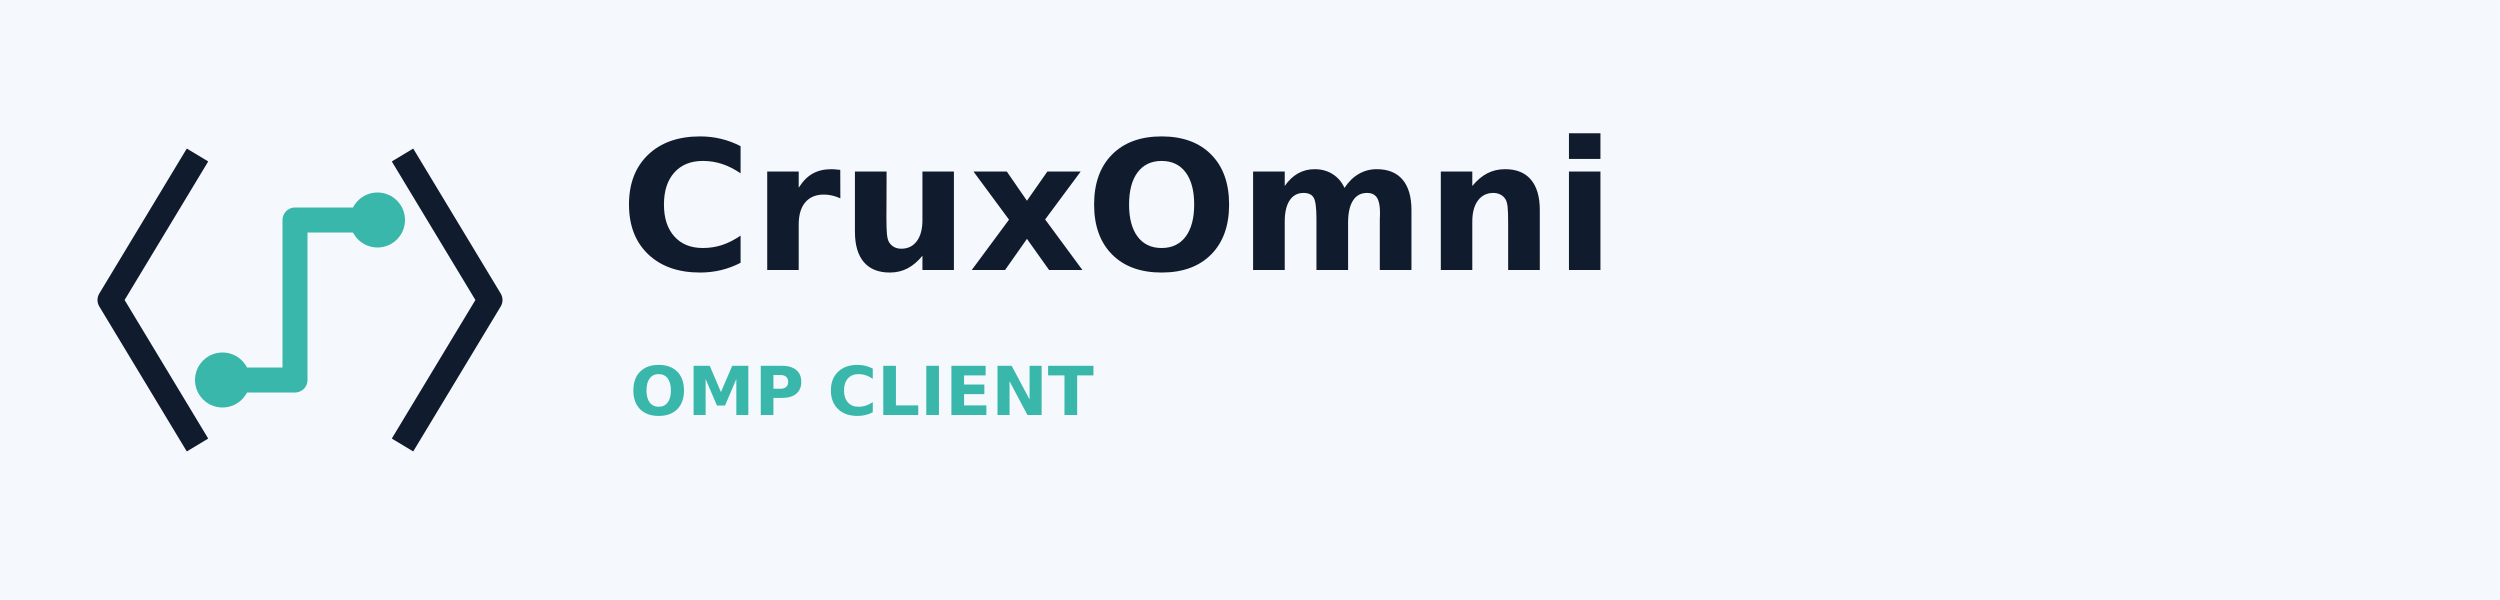
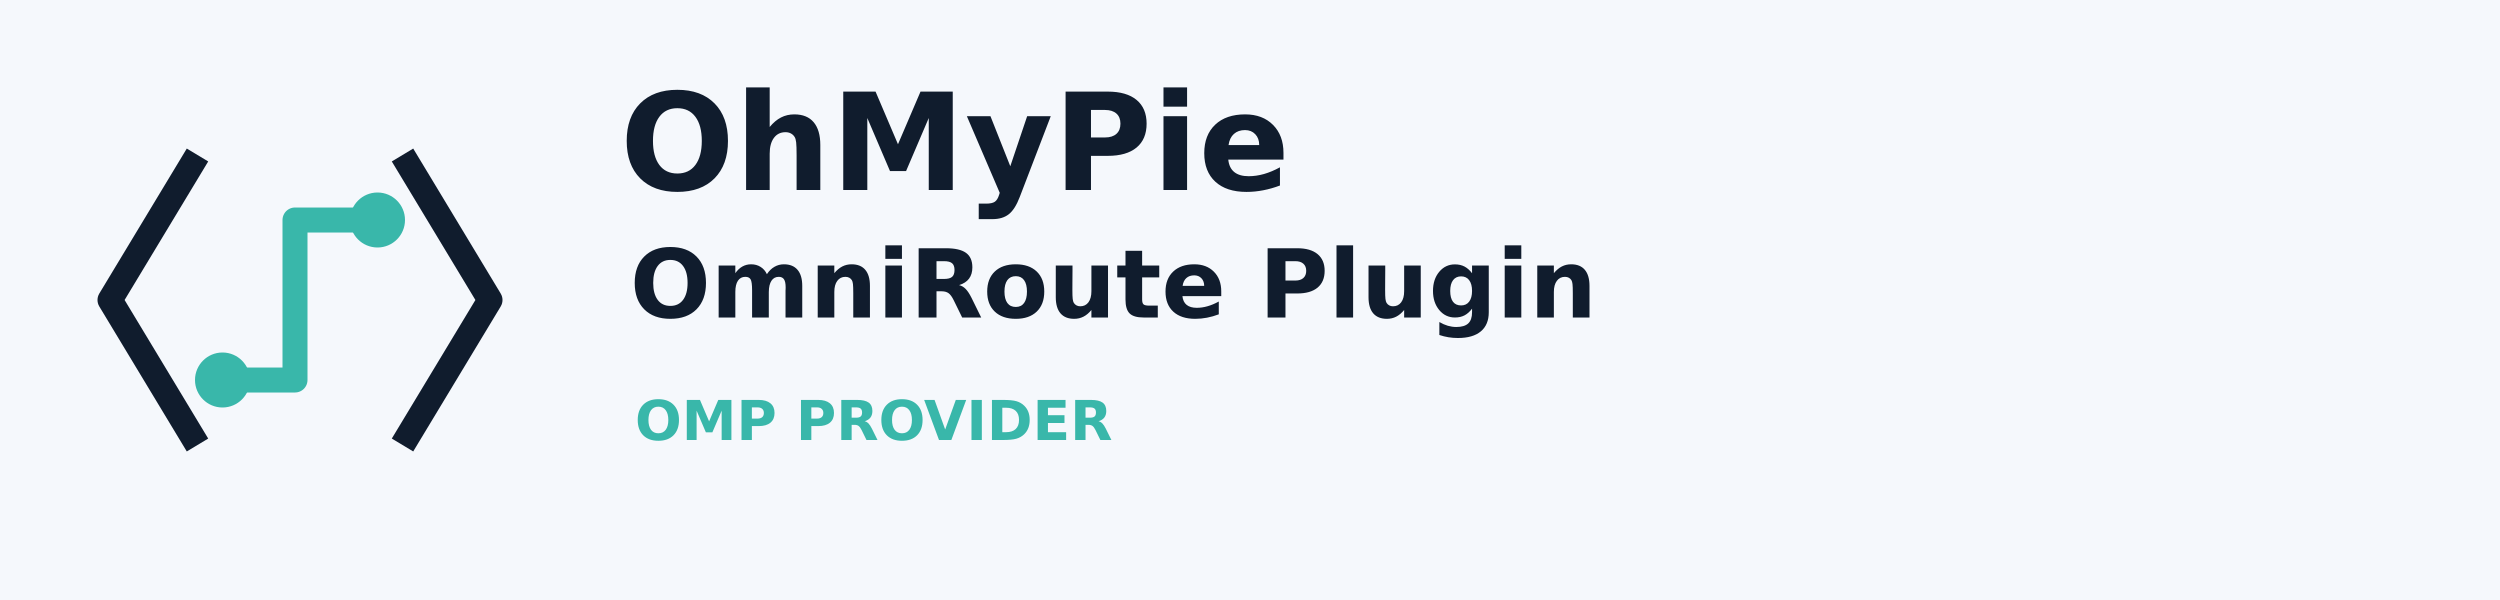
<svg xmlns="http://www.w3.org/2000/svg" width="1000" height="240" viewBox="0 0 1000 240" role="img" aria-labelledby="title description">
  <rect width="1000" height="240" fill="#f5f8fc" />
  <polyline points="79,62 44,120 79,178" fill="none" stroke="#101c2d" stroke-width="10" stroke-linejoin="round" />
  <polyline points="161,62 196,120 161,178" fill="none" stroke="#101c2d" stroke-width="10" stroke-linejoin="round" />
  <polyline points="89,152 118,152 118,88 151,88" fill="none" stroke="#39b7aa" stroke-width="10" stroke-linejoin="round" />
  <circle cx="89" cy="152" r="11" fill="#39b7aa" />
  <circle cx="151" cy="88" r="11" fill="#39b7aa" />
-   <text x="248" y="108" font-family="DejaVu Sans" font-size="72" font-weight="700" fill="#101c2d">CruxOmni</text>
-   <text x="252" y="166" font-family="DejaVu Sans" font-size="27" font-weight="700" fill="#39b7aa">OMP CLIENT</text>
+   <text x="248" y="76" font-family="DejaVu Sans" font-size="54" font-weight="700" fill="#101c2d">OhMyPie</text>
+   <text x="252" y="127" font-family="DejaVu Sans" font-size="38" font-weight="700" fill="#101c2d">OmniRoute Plugin</text>
+   <text x="254" y="176" font-family="DejaVu Sans" font-size="22" font-weight="700" fill="#39b7aa">OMP PROVIDER</text>
</svg>
